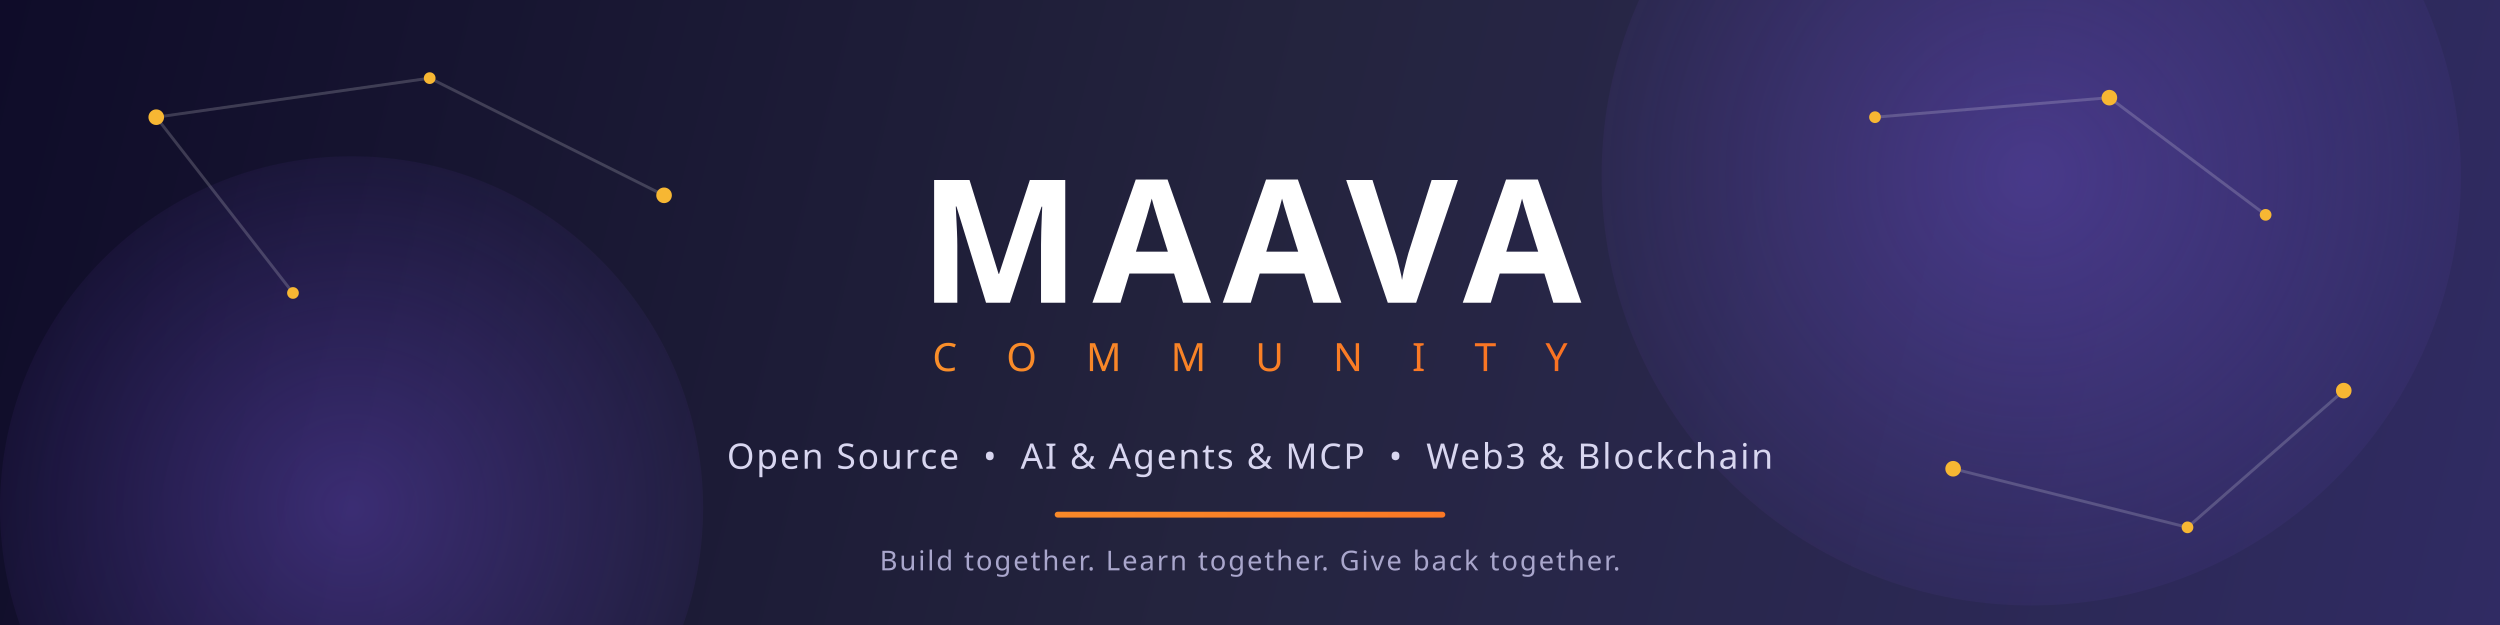
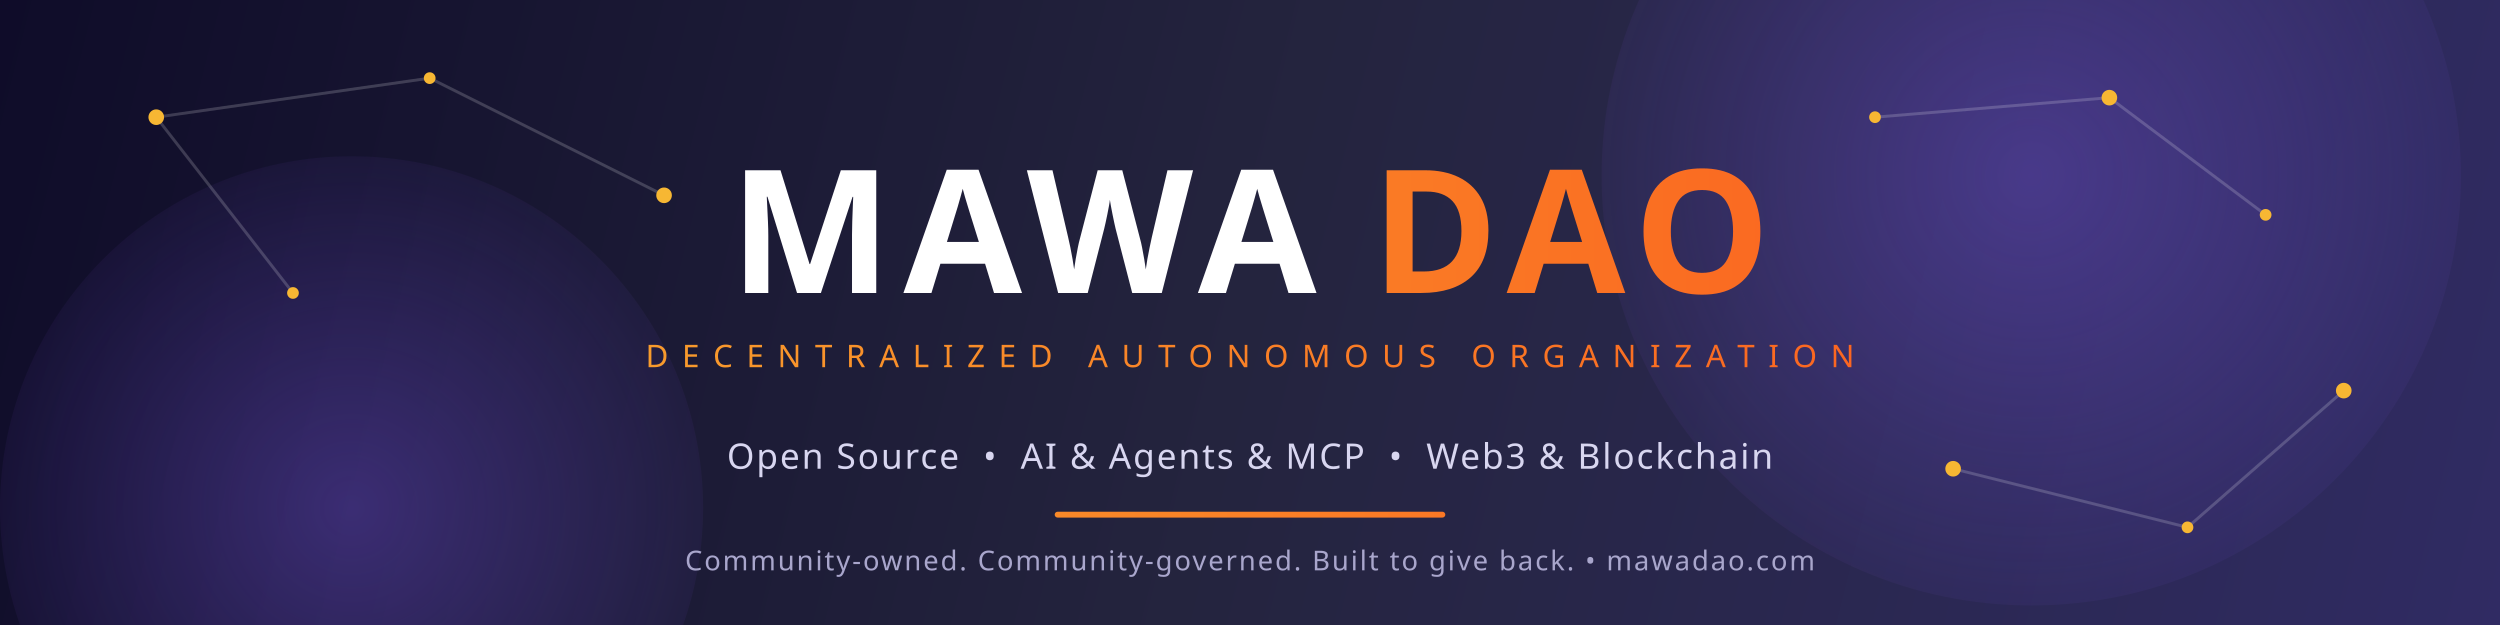
<svg xmlns="http://www.w3.org/2000/svg" width="1280" height="320" viewBox="0 0 1280 320" fill="none">
  <defs>
    <linearGradient id="bg" x1="0" y1="0" x2="1280" y2="320" gradientUnits="userSpaceOnUse">
      <stop offset="0" stop-color="#0f0c29" />
      <stop offset="0.5" stop-color="#24243e" />
      <stop offset="1" stop-color="#302b63" />
    </linearGradient>
    <linearGradient id="accent" x1="0" y1="0" x2="1280" y2="0" gradientUnits="userSpaceOnUse">
      <stop offset="0" stop-color="#f7b733" />
      <stop offset="1" stop-color="#fc4a1a" />
    </linearGradient>
    <radialGradient id="glow" cx="0.5" cy="0.5" r="0.6">
      <stop offset="0" stop-color="#7f5af0" stop-opacity="0.35" />
      <stop offset="1" stop-color="#7f5af0" stop-opacity="0" />
    </radialGradient>
  </defs>
  <rect width="1280" height="320" fill="url(#bg)" />
  <circle cx="1040" cy="90" r="220" fill="url(#glow)" />
  <circle cx="180" cy="260" r="180" fill="url(#glow)" />
  <g stroke="#ffffff" stroke-opacity="0.18" stroke-width="1.5">
    <line x1="80" y1="60" x2="220" y2="40" />
    <line x1="220" y1="40" x2="340" y2="100" />
    <line x1="80" y1="60" x2="150" y2="150" />
    <line x1="1000" y1="240" x2="1120" y2="270" />
    <line x1="1120" y1="270" x2="1200" y2="200" />
    <line x1="960" y1="60" x2="1080" y2="50" />
    <line x1="1080" y1="50" x2="1160" y2="110" />
  </g>
  <g fill="#f7b733">
    <circle cx="80" cy="60" r="4" />
    <circle cx="220" cy="40" r="3" />
    <circle cx="340" cy="100" r="4" />
    <circle cx="150" cy="150" r="3" />
    <circle cx="1000" cy="240" r="4" />
    <circle cx="1120" cy="270" r="3" />
    <circle cx="1200" cy="200" r="4" />
    <circle cx="960" cy="60" r="3" />
    <circle cx="1080" cy="50" r="4" />
    <circle cx="1160" cy="110" r="3" />
  </g>
-   <text x="640" y="155" text-anchor="middle" font-family="Verdana, Geneva, sans-serif" font-size="88" font-weight="700" fill="#ffffff" letter-spacing="6">MAAVA</text>
-   <text x="640" y="190" text-anchor="middle" font-family="Verdana, Geneva, sans-serif" font-size="20" font-weight="400" fill="url(#accent)" letter-spacing="10">C O M M U N I T Y</text>
+   <text x="640" y="150" text-anchor="middle" font-family="Verdana, Geneva, sans-serif" font-size="88" font-weight="700" fill="#ffffff" letter-spacing="6">MAWA<tspan fill="url(#accent)" dx="28">DAO</tspan>
+   </text>
+   <text x="640" y="188" text-anchor="middle" font-family="Verdana, Geneva, sans-serif" font-size="16" font-weight="400" fill="url(#accent)" letter-spacing="7">DECENTRALIZED AUTONOMOUS ORGANIZATION</text>
  <text x="640" y="240" text-anchor="middle" font-family="Verdana, Geneva, sans-serif" font-size="18" fill="#d8d6f0" letter-spacing="1">Open Source  •  AI &amp; Agents &amp; MCP  •  Web3 &amp; Blockchain</text>
  <rect x="540" y="262" width="200" height="3" rx="1.5" fill="url(#accent)" />
-   <text x="640" y="292" text-anchor="middle" font-family="Verdana, Geneva, sans-serif" font-size="14" fill="#a9a6cc" letter-spacing="1">Build together. Learn together. Give back together.</text>
+   <text x="640" y="292" text-anchor="middle" font-family="Verdana, Geneva, sans-serif" font-size="14" fill="#a9a6cc" letter-spacing="1">Community-owned. Community-governed. Built to give back.  •  mawadao.com</text>
</svg>
